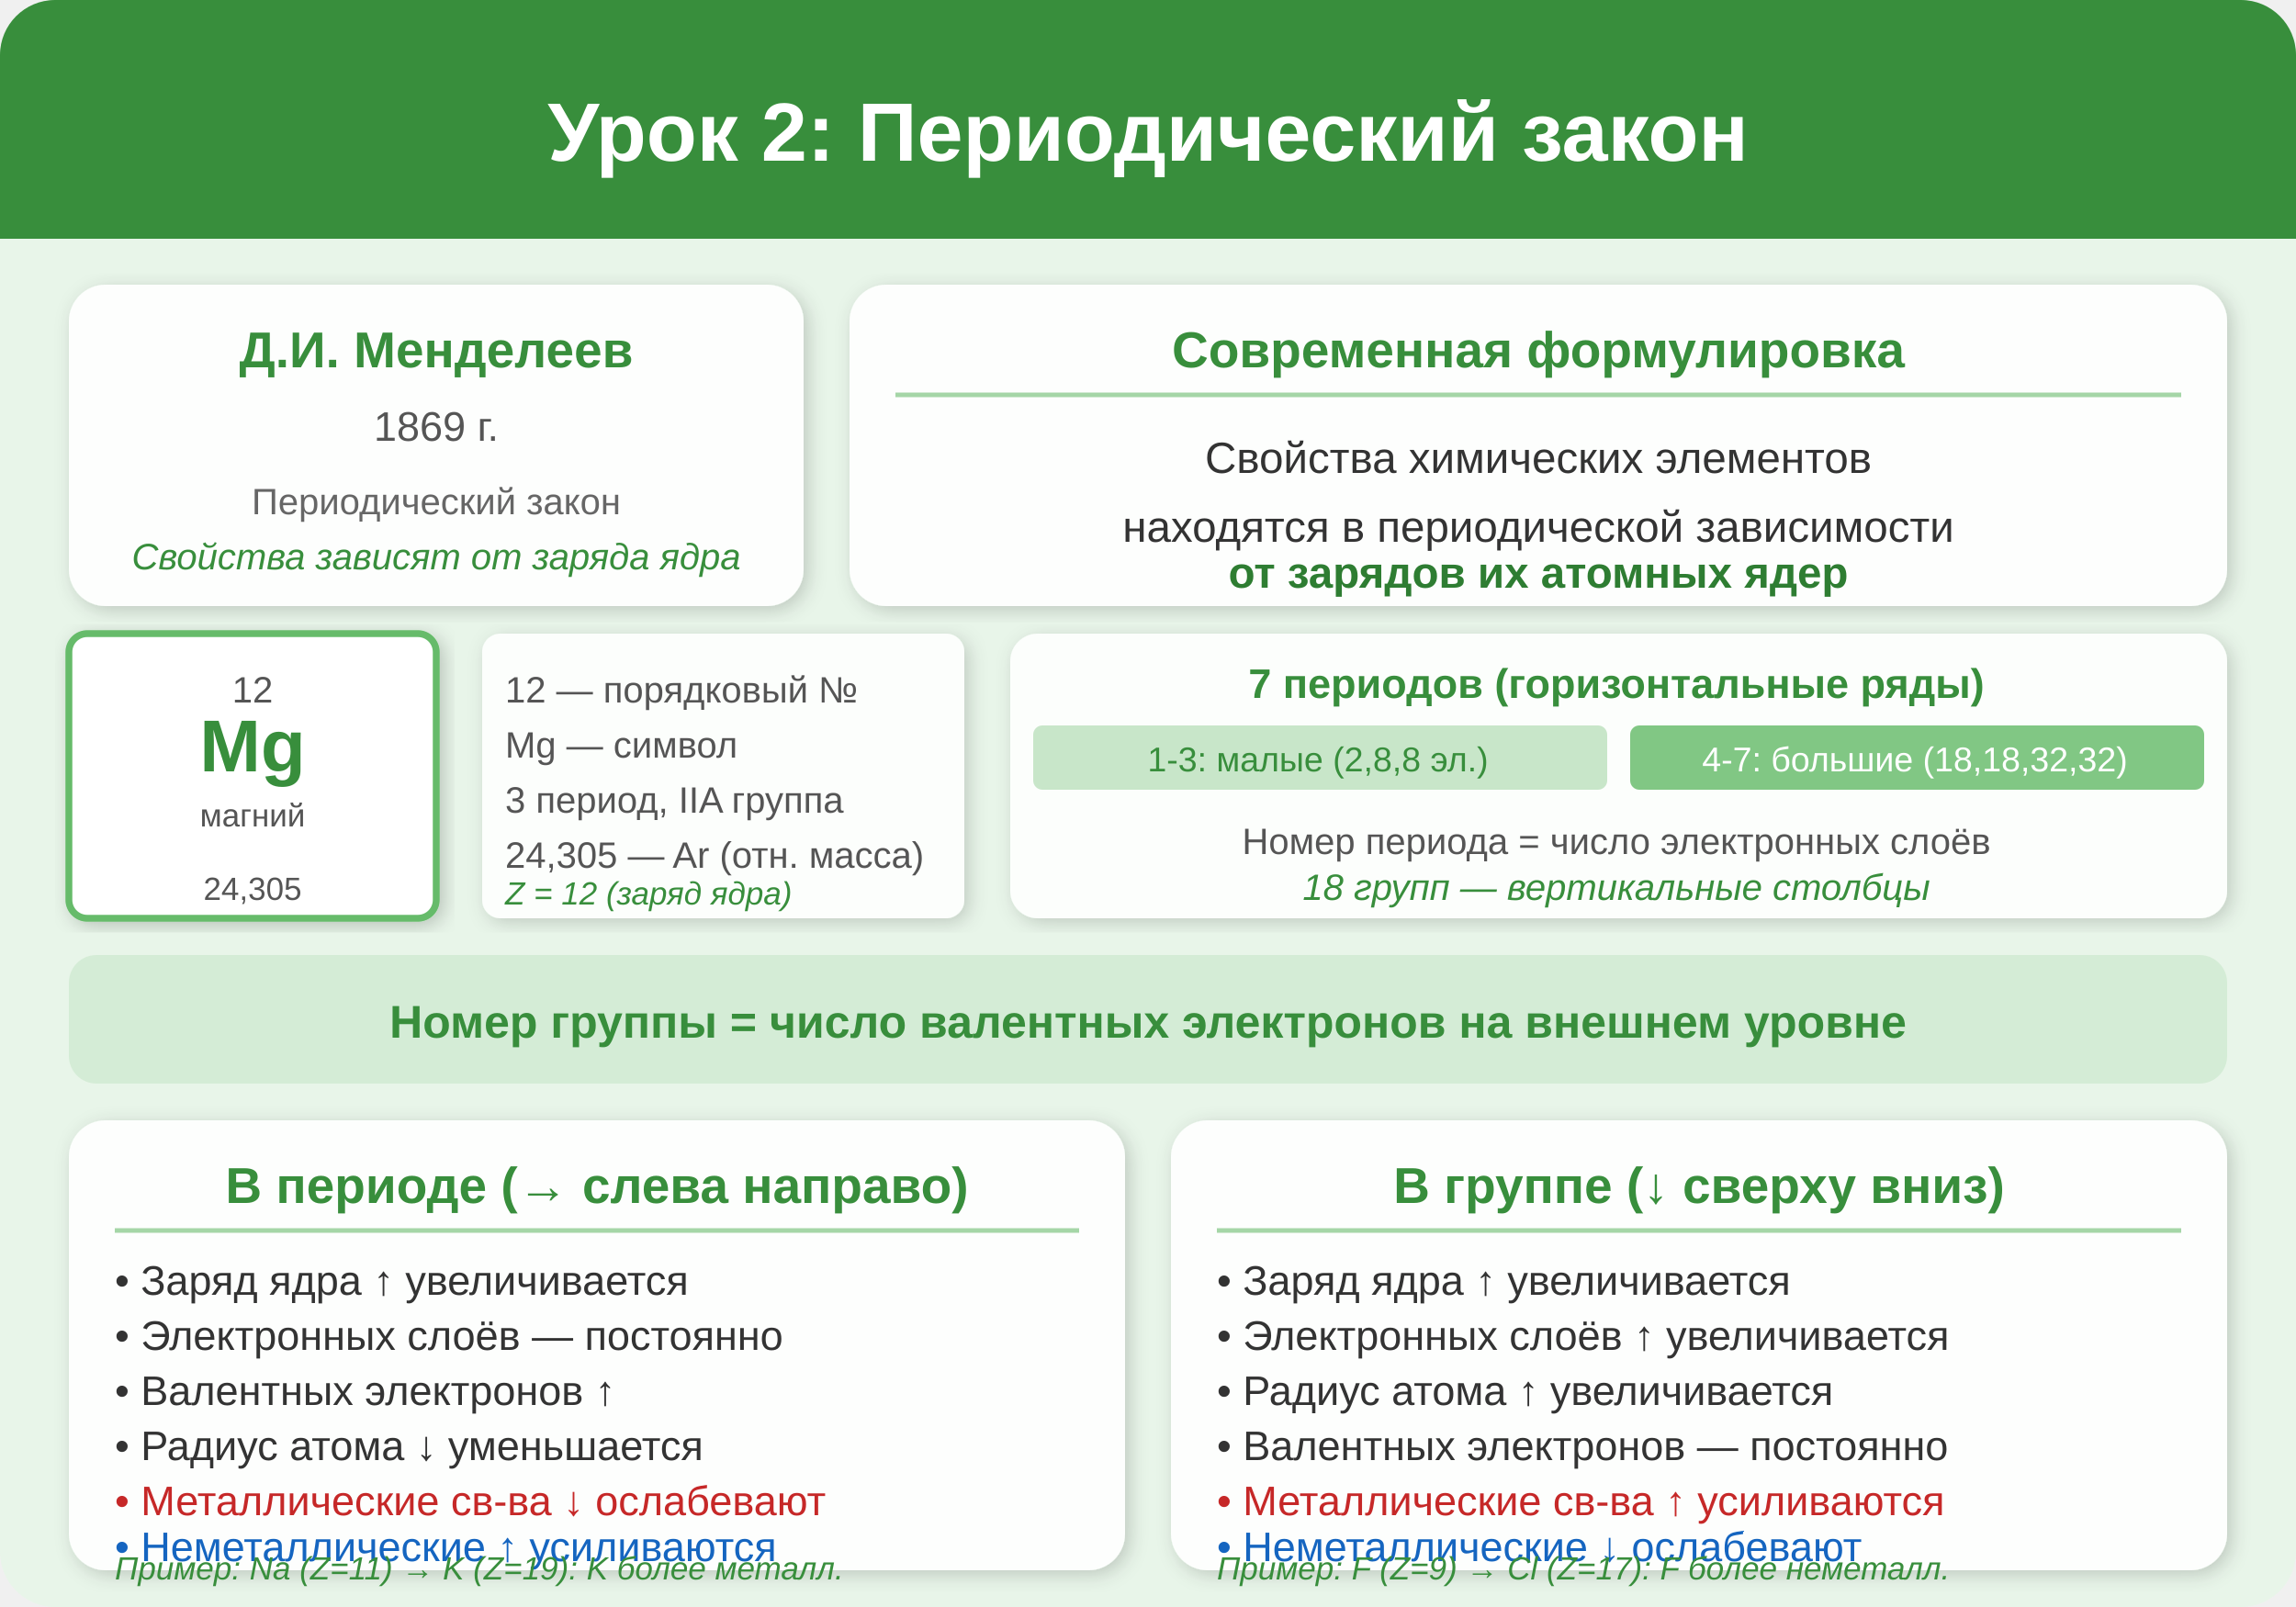
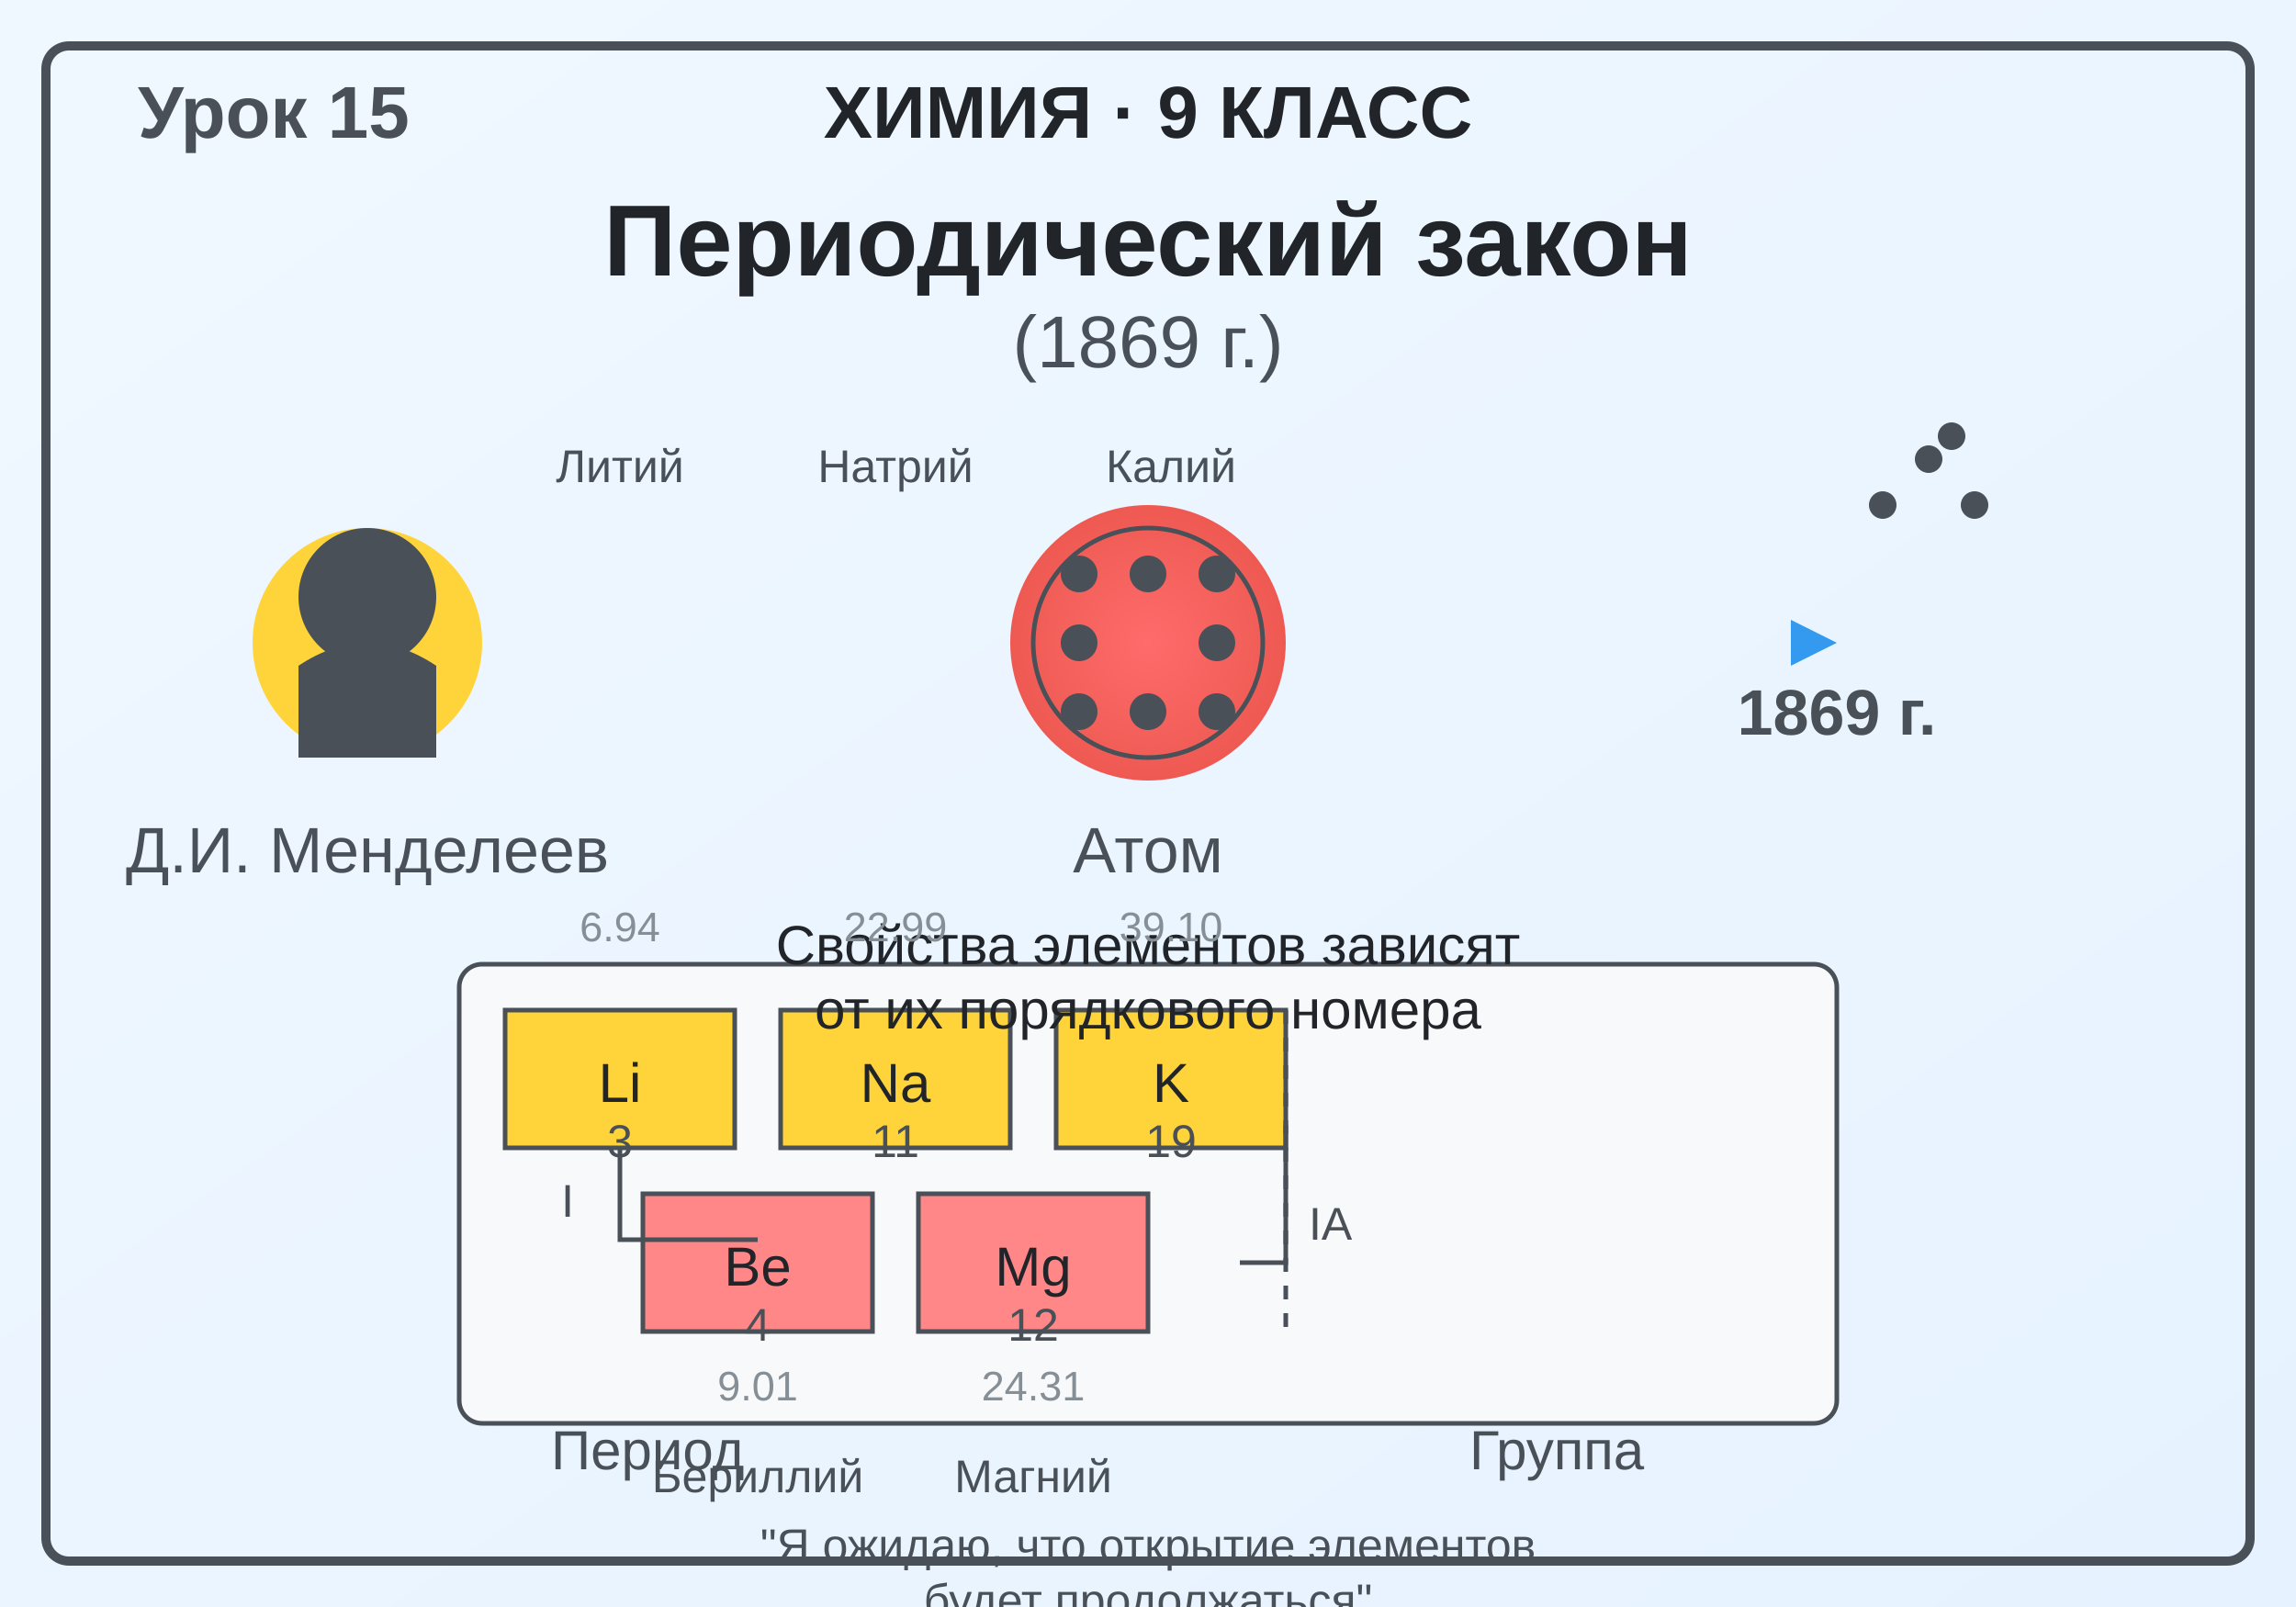
<svg xmlns="http://www.w3.org/2000/svg" viewBox="0 0 500 350">
  <defs>
-     <linearGradient id="tableGrad" x1="0%" y1="0%" x2="100%" y2="100%">
-       <stop offset="0%" stop-color="#A5D6A7" />
-       <stop offset="100%" stop-color="#66BB6A" />
+     <linearGradient id="bgGrad" x1="0%" y1="0%" x2="100%" y2="100%">
+       <stop offset="0%" style="stop-color:#f0f8ff;stop-opacity:1" />
+       <stop offset="100%" style="stop-color:#e6f2ff;stop-opacity:1" />
    </linearGradient>
-     <filter id="shadow2" x="-5%" y="-5%" width="110%" height="110%">
-       <feDropShadow dx="1" dy="1" stdDeviation="2" flood-color="#00000033" />
-     </filter>
+     <radialGradient id="atomGrad" cx="50%" cy="50%" r="50%">
+       <stop offset="0%" style="stop-color:#ff6b6b;stop-opacity:1" />
+       <stop offset="100%" style="stop-color:#ee5a52;stop-opacity:1" />
+     </radialGradient>
+     <linearGradient id="arrowGrad" x1="0%" y1="0%" x2="100%" y2="0%">
+       <stop offset="0%" style="stop-color:#4dabf7;stop-opacity:1" />
+       <stop offset="100%" style="stop-color:#339af0;stop-opacity:1" />
+     </linearGradient>
  </defs>
-   <rect width="500" height="350" rx="12" fill="#E8F5E9" />
-   <rect x="0" y="0" width="500" height="52" rx="12" fill="#388E3C" />
-   <rect x="0" y="20" width="500" height="32" fill="#388E3C" />
-   <text x="250" y="35" text-anchor="middle" font-family="Arial,sans-serif" font-size="18" font-weight="bold" fill="white">Урок 2: Периодический закон</text>
-   <rect x="15" y="62" width="160" height="70" rx="8" fill="white" opacity="0.9" filter="url(#shadow2)" />
-   <text x="95" y="80" text-anchor="middle" font-family="Arial,sans-serif" font-size="11" font-weight="bold" fill="#388E3C">Д.И. Менделеев</text>
-   <text x="95" y="96" text-anchor="middle" font-family="Arial,sans-serif" font-size="9" fill="#555">1869 г.</text>
-   <text x="95" y="112" text-anchor="middle" font-family="Arial,sans-serif" font-size="8" fill="#666">Периодический закон</text>
-   <text x="95" y="124" text-anchor="middle" font-family="Arial,sans-serif" font-size="8" fill="#388E3C" font-style="italic">Свойства зависят от заряда ядра</text>
-   <rect x="185" y="62" width="300" height="70" rx="8" fill="white" opacity="0.9" filter="url(#shadow2)" />
-   <text x="335" y="80" text-anchor="middle" font-family="Arial,sans-serif" font-size="11" font-weight="bold" fill="#388E3C">Современная формулировка</text>
-   <line x1="195" y1="86" x2="475" y2="86" stroke="#A5D6A7" stroke-width="1" />
-   <text x="335" y="103" text-anchor="middle" font-family="Arial,sans-serif" font-size="9.5" fill="#333">Свойства химических элементов</text>
-   <text x="335" y="118" text-anchor="middle" font-family="Arial,sans-serif" font-size="9.5" fill="#333">находятся в периодической зависимости</text>
-   <text x="335" y="128" text-anchor="middle" font-family="Arial,sans-serif" font-size="9.5" font-weight="bold" fill="#2E7D32">от зарядов их атомных ядер</text>
-   <rect x="15" y="138" width="80" height="62" rx="4" fill="white" stroke="#66BB6A" stroke-width="1.5" filter="url(#shadow2)" />
-   <text x="55" y="153" text-anchor="middle" font-family="Arial,sans-serif" font-size="8" fill="#555">12</text>
-   <text x="55" y="168" text-anchor="middle" font-family="Arial,sans-serif" font-size="16" font-weight="bold" fill="#388E3C">Mg</text>
-   <text x="55" y="180" text-anchor="middle" font-family="Arial,sans-serif" font-size="7" fill="#555">магний</text>
-   <text x="55" y="196" text-anchor="middle" font-family="Arial,sans-serif" font-size="7" fill="#555">24,305</text>
-   <rect x="105" y="138" width="105" height="62" rx="4" fill="white" opacity="0.85" filter="url(#shadow2)" />
-   <text x="110" y="153" font-family="Arial,sans-serif" font-size="8" fill="#555">12 — порядковый №</text>
-   <text x="110" y="165" font-family="Arial,sans-serif" font-size="8" fill="#555">Mg — символ</text>
-   <text x="110" y="177" font-family="Arial,sans-serif" font-size="8" fill="#555">3 период, IIA группа</text>
-   <text x="110" y="189" font-family="Arial,sans-serif" font-size="8" fill="#555">24,305 — Ar (отн. масса)</text>
-   <text x="110" y="197" font-family="Arial,sans-serif" font-size="7" fill="#388E3C" font-style="italic">Z = 12 (заряд ядра)</text>
-   <g transform="translate(220,138)">
-     <rect width="265" height="62" rx="6" fill="white" opacity="0.85" filter="url(#shadow2)" />
-     <text x="132" y="14" text-anchor="middle" font-family="Arial,sans-serif" font-size="9" font-weight="bold" fill="#388E3C">7 периодов (горизонтальные ряды)</text>
-     <rect x="5" y="20" width="125" height="14" rx="2" fill="#C8E6C9" />
-     <text x="67" y="30" text-anchor="middle" font-family="Arial,sans-serif" font-size="7.5" fill="#388E3C">1-3: малые (2,8,8 эл.)</text>
-     <rect x="135" y="20" width="125" height="14" rx="2" fill="#81C784" />
-     <text x="197" y="30" text-anchor="middle" font-family="Arial,sans-serif" font-size="7.5" fill="white">4-7: большие (18,18,32,32)</text>
-     <text x="132" y="48" text-anchor="middle" font-family="Arial,sans-serif" font-size="8" fill="#555">Номер периода = число электронных слоёв</text>
-     <text x="132" y="58" text-anchor="middle" font-family="Arial,sans-serif" font-size="8" fill="#388E3C" font-style="italic">18 групп — вертикальные столбцы</text>
-   </g>
-   <rect x="15" y="208" width="470" height="28" rx="6" fill="#66BB6A" opacity="0.15" />
-   <text x="250" y="226" text-anchor="middle" font-family="Arial,sans-serif" font-size="10" font-weight="bold" fill="#388E3C">Номер группы = число валентных электронов на внешнем уровне</text>
-   <rect x="15" y="244" width="230" height="98" rx="8" fill="white" opacity="0.9" filter="url(#shadow2)" />
-   <text x="130" y="262" text-anchor="middle" font-family="Arial,sans-serif" font-size="11" font-weight="bold" fill="#388E3C">В периоде (→ слева направо)</text>
-   <line x1="25" y1="268" x2="235" y2="268" stroke="#A5D6A7" stroke-width="1" />
-   <text x="25" y="282" font-family="Arial,sans-serif" font-size="9" fill="#333">• Заряд ядра ↑ увеличивается</text>
-   <text x="25" y="294" font-family="Arial,sans-serif" font-size="9" fill="#333">• Электронных слоёв — постоянно</text>
-   <text x="25" y="306" font-family="Arial,sans-serif" font-size="9" fill="#333">• Валентных электронов ↑</text>
-   <text x="25" y="318" font-family="Arial,sans-serif" font-size="9" fill="#333">• Радиус атома ↓ уменьшается</text>
-   <text x="25" y="330" font-family="Arial,sans-serif" font-size="9" fill="#C62828">• Металлические св-ва ↓ ослабевают</text>
-   <text x="25" y="340" font-family="Arial,sans-serif" font-size="9" fill="#1565C0">• Неметаллические ↑ усиливаются</text>
-   <rect x="255" y="244" width="230" height="98" rx="8" fill="white" opacity="0.9" filter="url(#shadow2)" />
-   <text x="370" y="262" text-anchor="middle" font-family="Arial,sans-serif" font-size="11" font-weight="bold" fill="#388E3C">В группе (↓ сверху вниз)</text>
-   <line x1="265" y1="268" x2="475" y2="268" stroke="#A5D6A7" stroke-width="1" />
-   <text x="265" y="282" font-family="Arial,sans-serif" font-size="9" fill="#333">• Заряд ядра ↑ увеличивается</text>
-   <text x="265" y="294" font-family="Arial,sans-serif" font-size="9" fill="#333">• Электронных слоёв ↑ увеличивается</text>
-   <text x="265" y="306" font-family="Arial,sans-serif" font-size="9" fill="#333">• Радиус атома ↑ увеличивается</text>
-   <text x="265" y="318" font-family="Arial,sans-serif" font-size="9" fill="#333">• Валентных электронов — постоянно</text>
-   <text x="265" y="330" font-family="Arial,sans-serif" font-size="9" fill="#C62828">• Металлические св-ва ↑ усиливаются</text>
-   <text x="265" y="340" font-family="Arial,sans-serif" font-size="9" fill="#1565C0">• Неметаллические ↓ ослабевают</text>
-   <rect x="15" y="244" width="0" height="0" fill="none" />
-   <text x="25" y="344" font-family="Arial,sans-serif" font-size="7" fill="#388E3C" font-style="italic">Пример: Na (Z=11) → K (Z=19): K более металл.</text>
-   <text x="265" y="344" font-family="Arial,sans-serif" font-size="7" fill="#388E3C" font-style="italic">Пример: F (Z=9) → Cl (Z=17): F более неметалл.</text>
+   <rect x="0" y="0" width="500" height="350" fill="url(#bgGrad)" />
+   <rect x="10" y="10" width="480" height="330" fill="none" stroke="#495057" stroke-width="2" rx="5" />
+   <text x="30" y="30" font-family="Arial, sans-serif" font-size="16" font-weight="bold" fill="#495057">Урок 15</text>
+   <text x="250" y="30" font-family="Arial, sans-serif" font-size="16" font-weight="bold" fill="#212529" text-anchor="middle">ХИМИЯ · 9 КЛАСС</text>
+   <text x="250" y="60" font-family="Arial, sans-serif" font-size="22" font-weight="bold" fill="#212529" text-anchor="middle">Периодический закон</text>
+   <text x="250" y="80" font-family="Arial, sans-serif" font-size="16" fill="#495057" text-anchor="middle">(1869 г.)</text>
+   <circle cx="80" cy="140" r="25" fill="#ffd43b" />
+   <circle cx="80" cy="130" r="15" fill="#495057" />
+   <path d="M65,145 Q80,135 95,145 L95,165 L65,165 Z" fill="#495057" />
+   <text x="80" y="190" font-family="Arial, sans-serif" font-size="14" fill="#495057" text-anchor="middle">Д.И. Менделеев</text>
+   <circle cx="250" cy="140" r="30" fill="url(#atomGrad)" />
+   <circle cx="250" cy="140" r="25" fill="none" stroke="#495057" stroke-width="1" />
+   <circle cx="235" cy="140" r="4" fill="#495057" />
+   <circle cx="265" cy="140" r="4" fill="#495057" />
+   <circle cx="250" cy="125" r="4" fill="#495057" />
+   <circle cx="250" cy="155" r="4" fill="#495057" />
+   <circle cx="235" cy="125" r="4" fill="#495057" />
+   <circle cx="265" cy="125" r="4" fill="#495057" />
+   <circle cx="235" cy="155" r="4" fill="#495057" />
+   <circle cx="265" cy="155" r="4" fill="#495057" />
+   <text x="250" y="190" font-family="Arial, sans-serif" font-size="14" fill="#495057" text-anchor="middle">Атом</text>
+   <line x1="320" y1="140" x2="400" y2="140" stroke="url(#arrowGrad)" stroke-width="3" />
+   <polygon points="400,140 390,135 390,145" fill="#339af0" />
+   <rect x="100" y="210" width="300" height="100" fill="#f8f9fa" stroke="#495057" stroke-width="1" rx="5" />
+   <rect x="110" y="220" width="50" height="30" fill="#ffd43b" stroke="#495057" stroke-width="1" />
+   <text x="135" y="240" font-family="Arial, sans-serif" font-size="12" fill="#212529" text-anchor="middle">Li</text>
+   <text x="135" y="252" font-family="Arial, sans-serif" font-size="10" fill="#495057" text-anchor="middle">3</text>
+   <rect x="170" y="220" width="50" height="30" fill="#ffd43b" stroke="#495057" stroke-width="1" />
+   <text x="195" y="240" font-family="Arial, sans-serif" font-size="12" fill="#212529" text-anchor="middle">Na</text>
+   <text x="195" y="252" font-family="Arial, sans-serif" font-size="10" fill="#495057" text-anchor="middle">11</text>
+   <rect x="230" y="220" width="50" height="30" fill="#ffd43b" stroke="#495057" stroke-width="1" />
+   <text x="255" y="240" font-family="Arial, sans-serif" font-size="12" fill="#212529" text-anchor="middle">K</text>
+   <text x="255" y="252" font-family="Arial, sans-serif" font-size="10" fill="#495057" text-anchor="middle">19</text>
+   <rect x="140" y="260" width="50" height="30" fill="#ff8787" stroke="#495057" stroke-width="1" />
+   <text x="165" y="280" font-family="Arial, sans-serif" font-size="12" fill="#212529" text-anchor="middle">Be</text>
+   <text x="165" y="292" font-family="Arial, sans-serif" font-size="10" fill="#495057" text-anchor="middle">4</text>
+   <rect x="200" y="260" width="50" height="30" fill="#ff8787" stroke="#495057" stroke-width="1" />
+   <text x="225" y="280" font-family="Arial, sans-serif" font-size="12" fill="#212529" text-anchor="middle">Mg</text>
+   <text x="225" y="292" font-family="Arial, sans-serif" font-size="10" fill="#495057" text-anchor="middle">12</text>
+   <text x="120" y="320" font-family="Arial, sans-serif" font-size="12" fill="#495057">Период</text>
+   <text x="320" y="320" font-family="Arial, sans-serif" font-size="12" fill="#495057">Группа</text>
+   <line x1="280" y1="220" x2="280" y2="290" stroke="#495057" stroke-width="1" stroke-dasharray="3,3" />
+   <text x="250" y="210" font-family="Arial, sans-serif" font-size="12" fill="#212529" text-anchor="middle">Свойства элементов зависят</text>
+   <text x="250" y="224" font-family="Arial, sans-serif" font-size="12" fill="#212529" text-anchor="middle">от их порядкового номера</text>
+   <circle cx="420" cy="100" r="3" fill="#495057" />
+   <circle cx="430" cy="110" r="3" fill="#495057" />
+   <circle cx="410" cy="110" r="3" fill="#495057" />
+   <circle cx="425" cy="95" r="3" fill="#495057" />
+   <path d="M135,250 L135,270 L165,270" stroke="#495057" stroke-width="1" fill="none" />
+   <text x="125" y="265" font-family="Arial, sans-serif" font-size="10" fill="#495057" text-anchor="end">I</text>
+   <path d="M270,275 L280,275 L280,245" stroke="#495057" stroke-width="1" fill="none" />
+   <text x="285" y="270" font-family="Arial, sans-serif" font-size="10" fill="#495057">IA</text>
+   <text x="135" y="105" font-family="Arial, sans-serif" font-size="10" fill="#495057" text-anchor="middle">Литий</text>
+   <text x="195" y="105" font-family="Arial, sans-serif" font-size="10" fill="#495057" text-anchor="middle">Натрий</text>
+   <text x="255" y="105" font-family="Arial, sans-serif" font-size="10" fill="#495057" text-anchor="middle">Калий</text>
+   <text x="165" y="325" font-family="Arial, sans-serif" font-size="10" fill="#495057" text-anchor="middle">Бериллий</text>
+   <text x="225" y="325" font-family="Arial, sans-serif" font-size="10" fill="#495057" text-anchor="middle">Магний</text>
+   <text x="135" y="205" font-family="Arial, sans-serif" font-size="9" fill="#868e96" text-anchor="middle">6.94</text>
+   <text x="195" y="205" font-family="Arial, sans-serif" font-size="9" fill="#868e96" text-anchor="middle">22.99</text>
+   <text x="255" y="205" font-family="Arial, sans-serif" font-size="9" fill="#868e96" text-anchor="middle">39.10</text>
+   <text x="165" y="305" font-family="Arial, sans-serif" font-size="9" fill="#868e96" text-anchor="middle">9.01</text>
+   <text x="225" y="305" font-family="Arial, sans-serif" font-size="9" fill="#868e96" text-anchor="middle">24.31</text>
+   <text x="400" y="160" font-family="Arial, sans-serif" font-size="14" font-weight="bold" fill="#495057" text-anchor="middle">1869 г.</text>
+   <text x="250" y="340" font-family="Arial, sans-serif" font-size="10" fill="#495057" text-anchor="middle">"Я ожидаю, что открытие элементов</text>
+   <text x="250" y="352" font-family="Arial, sans-serif" font-size="10" fill="#495057" text-anchor="middle">будет продолжаться"</text>
</svg>
